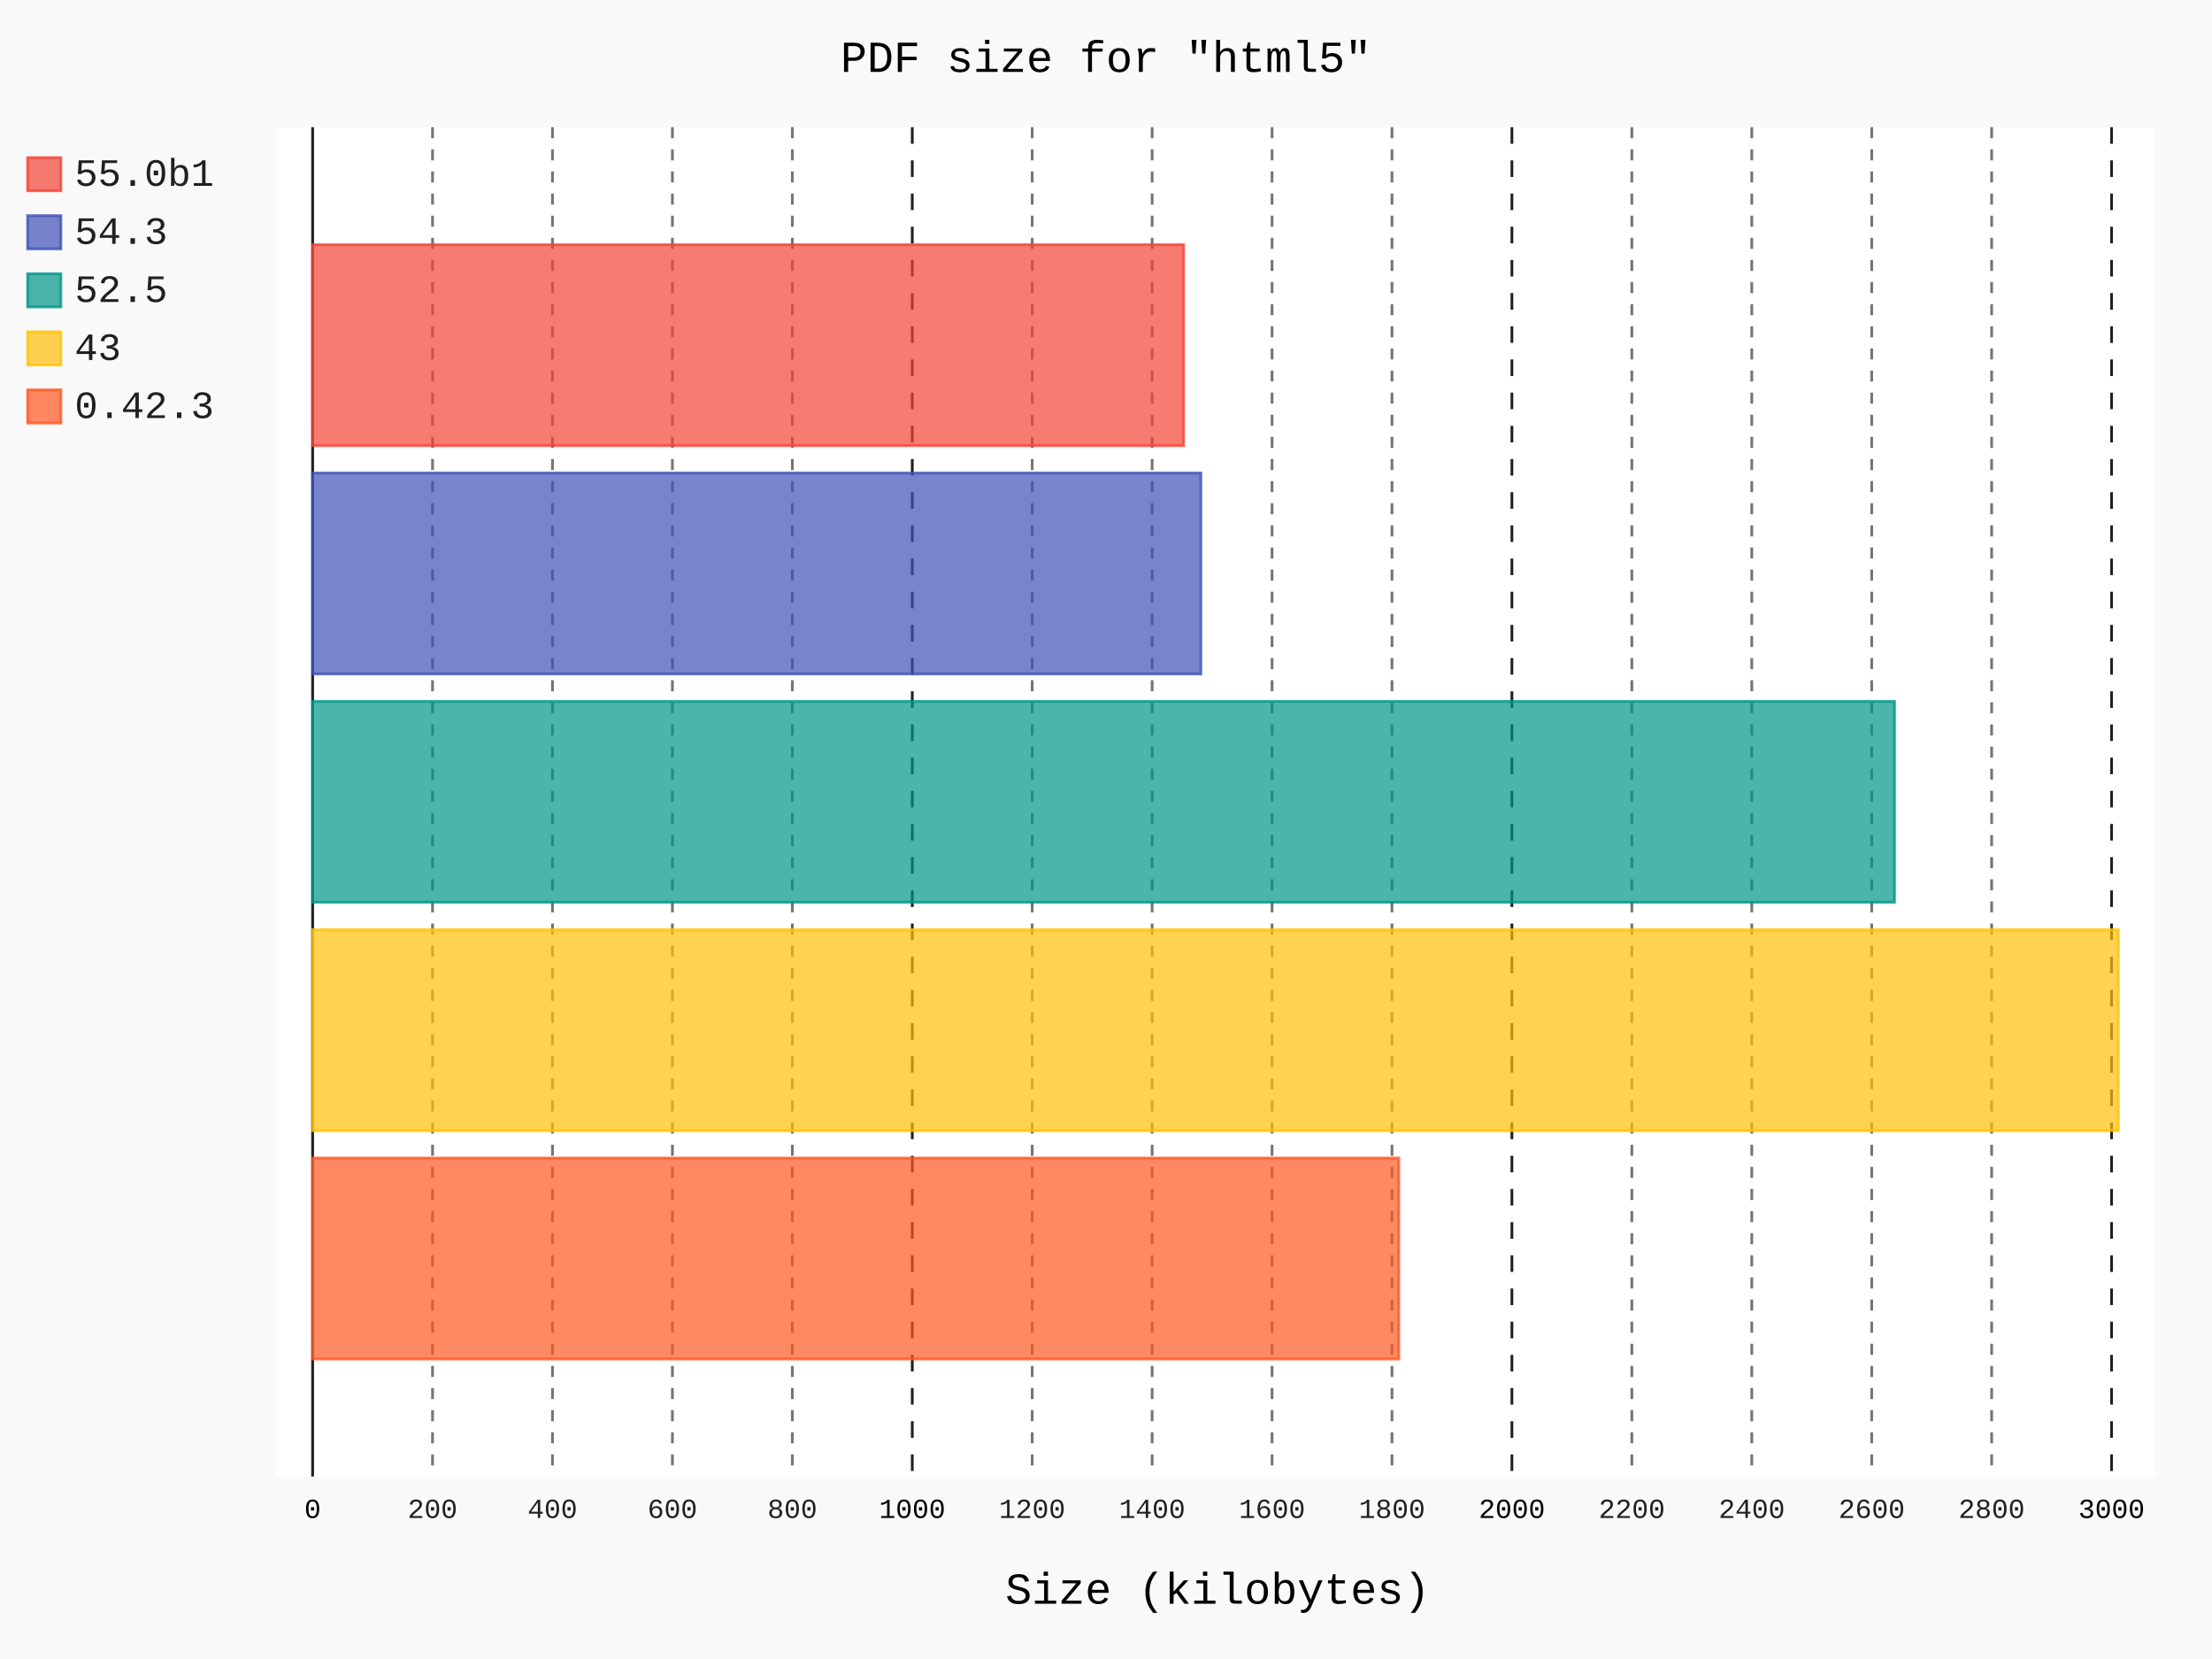
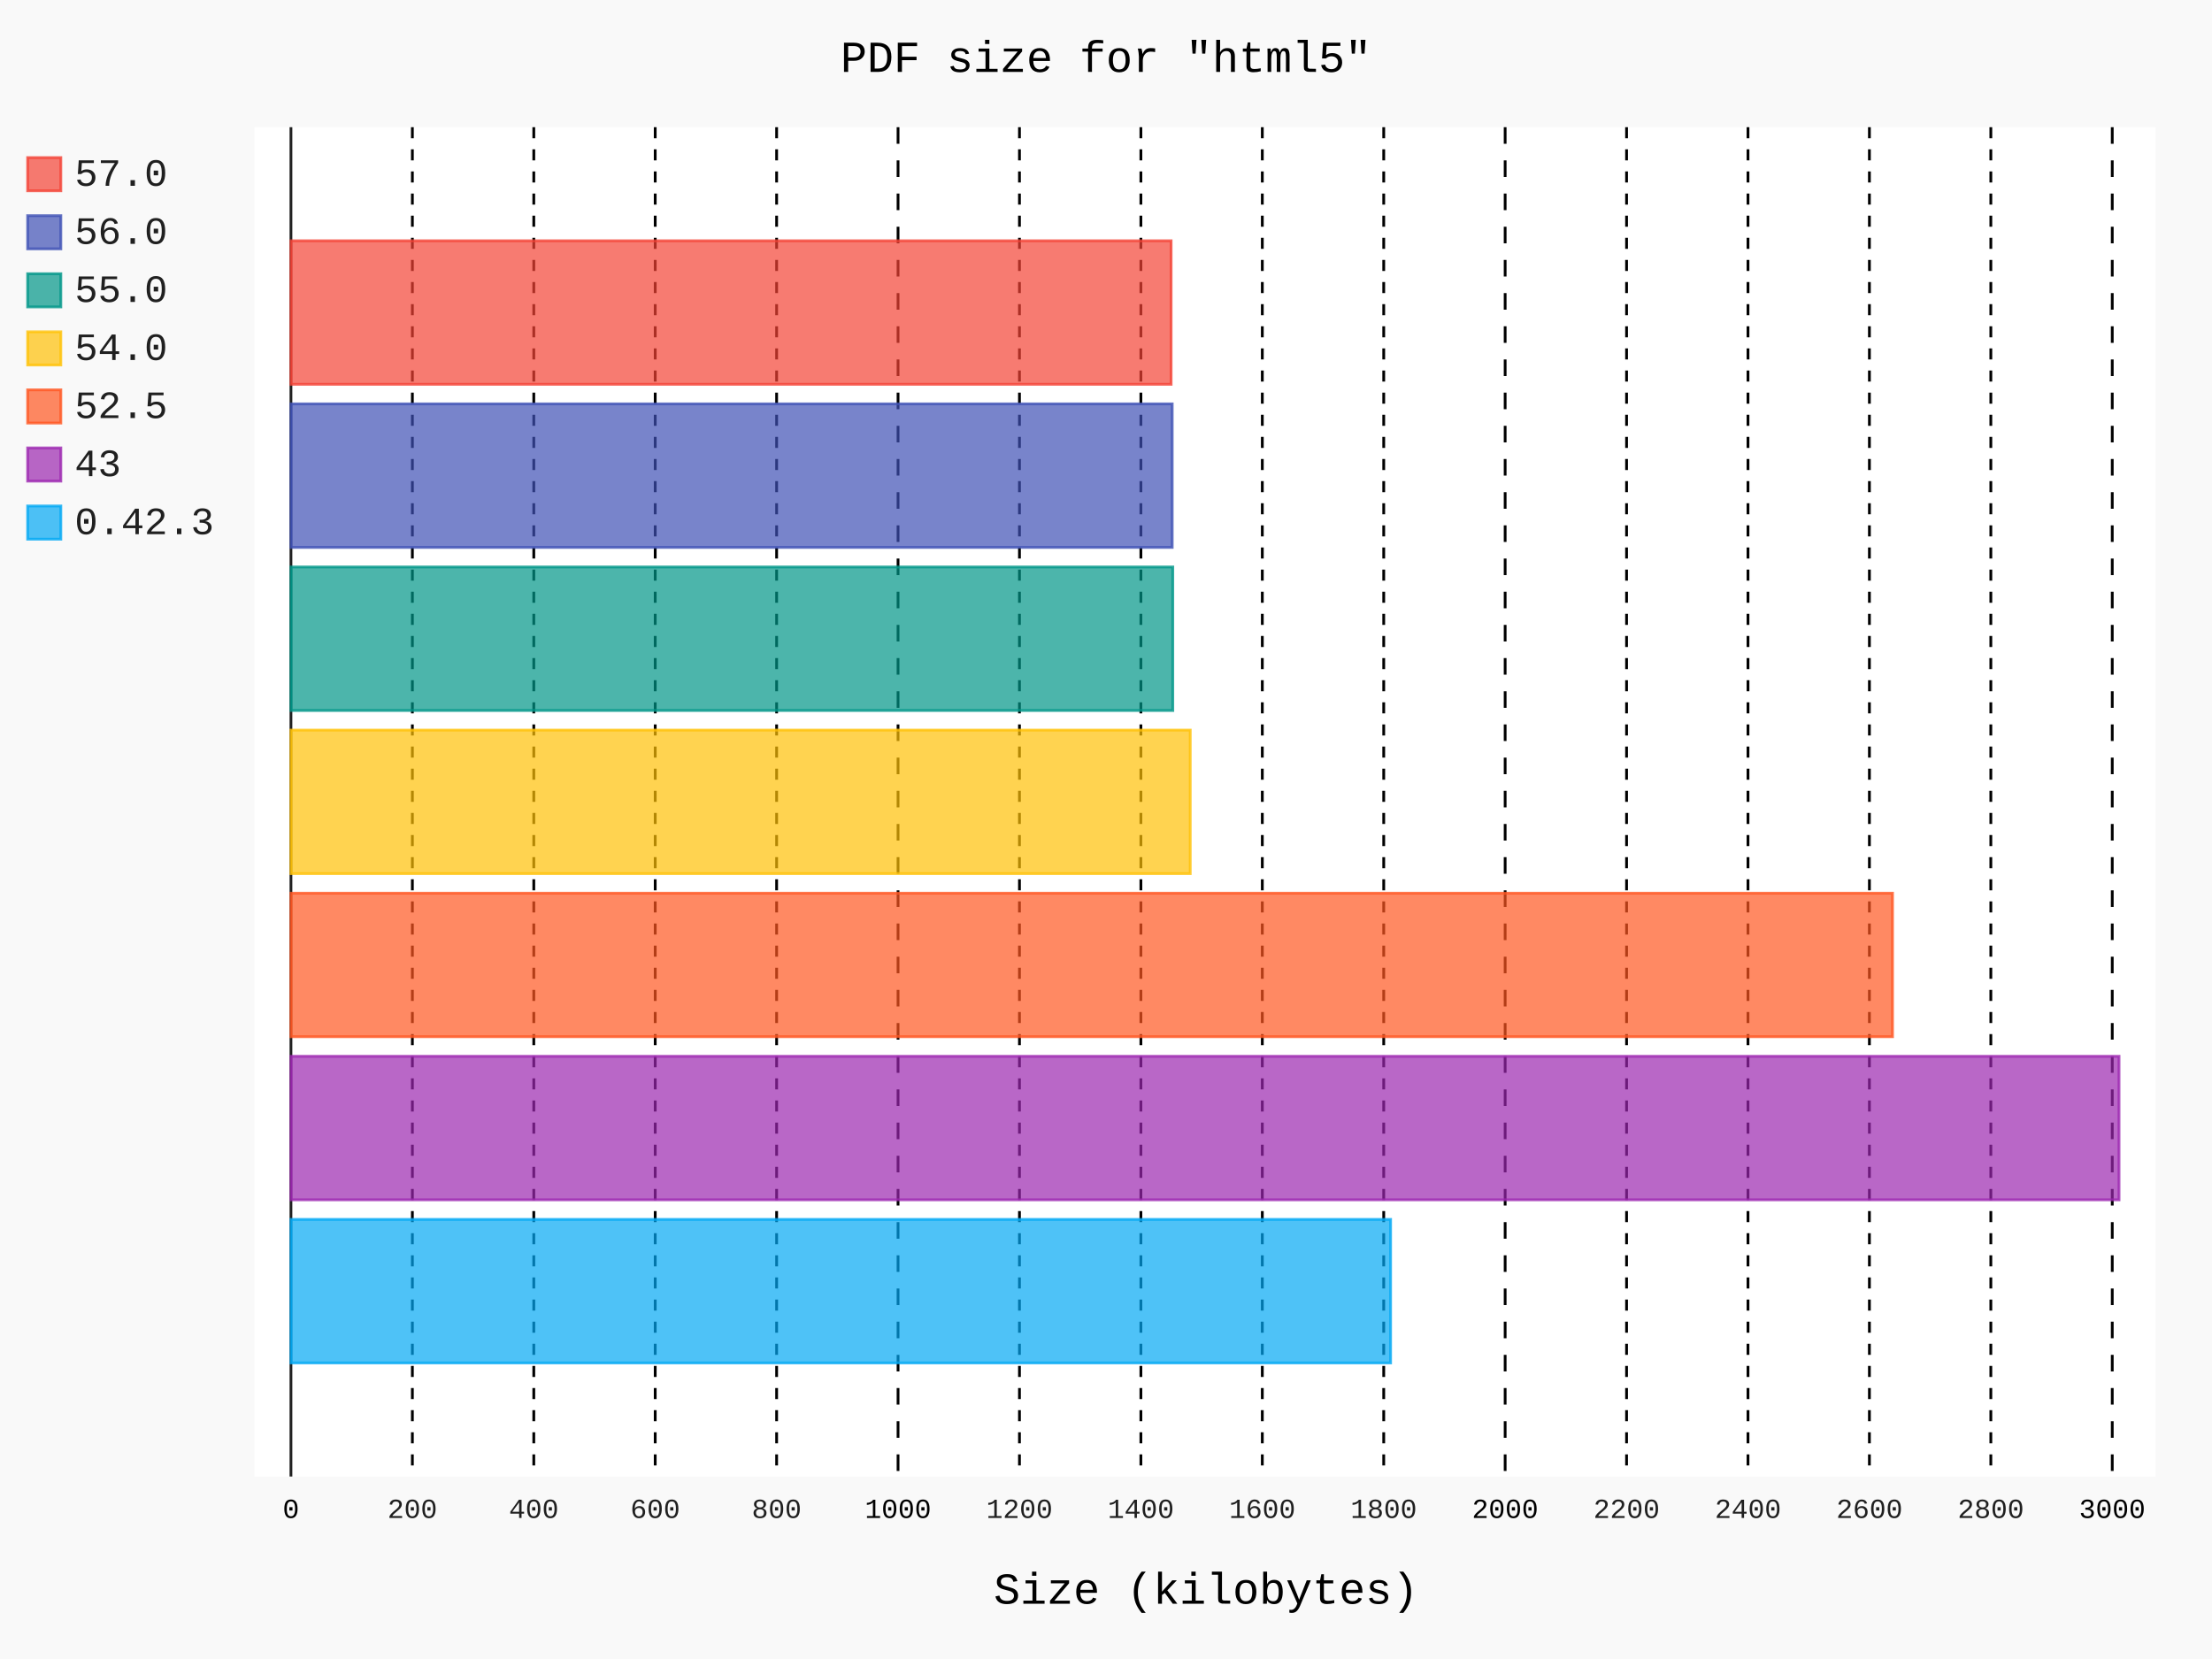
- <svg xmlns="http://www.w3.org/2000/svg" id="chart-9e0ba7de-4bad-4633-b2e9-1acbb4190aed" class="pygal-chart" viewBox="0 0 800 600">
+ <svg xmlns="http://www.w3.org/2000/svg" id="chart-b486aeb8-1a3f-4448-b5e3-64d31d6f1411" class="pygal-chart" viewBox="0 0 800 600">
  <defs>
-     <style type="text/css">#chart-9e0ba7de-4bad-4633-b2e9-1acbb4190aed{-webkit-user-select:none;-webkit-font-smoothing:antialiased;font-family:Consolas,"Liberation Mono",Menlo,Courier,monospace}#chart-9e0ba7de-4bad-4633-b2e9-1acbb4190aed .title{font-family:Consolas,"Liberation Mono",Menlo,Courier,monospace;font-size:16px}#chart-9e0ba7de-4bad-4633-b2e9-1acbb4190aed .legends .legend text{font-family:Consolas,"Liberation Mono",Menlo,Courier,monospace;font-size:14px}#chart-9e0ba7de-4bad-4633-b2e9-1acbb4190aed .axis text{font-family:Consolas,"Liberation Mono",Menlo,Courier,monospace;font-size:10px}#chart-9e0ba7de-4bad-4633-b2e9-1acbb4190aed .axis text.major{font-family:Consolas,"Liberation Mono",Menlo,Courier,monospace;font-size:10px}#chart-9e0ba7de-4bad-4633-b2e9-1acbb4190aed .text-overlay text.value{font-family:Consolas,"Liberation Mono",Menlo,Courier,monospace;font-size:16px}#chart-9e0ba7de-4bad-4633-b2e9-1acbb4190aed .text-overlay text.label{font-family:Consolas,"Liberation Mono",Menlo,Courier,monospace;font-size:10px}#chart-9e0ba7de-4bad-4633-b2e9-1acbb4190aed .tooltip{font-family:Consolas,"Liberation Mono",Menlo,Courier,monospace;font-size:14px}#chart-9e0ba7de-4bad-4633-b2e9-1acbb4190aed text.no_data{font-family:Consolas,"Liberation Mono",Menlo,Courier,monospace;font-size:64px}
- #chart-9e0ba7de-4bad-4633-b2e9-1acbb4190aed{background-color:rgba(249,249,249,1)}#chart-9e0ba7de-4bad-4633-b2e9-1acbb4190aed path,#chart-9e0ba7de-4bad-4633-b2e9-1acbb4190aed line,#chart-9e0ba7de-4bad-4633-b2e9-1acbb4190aed rect,#chart-9e0ba7de-4bad-4633-b2e9-1acbb4190aed circle{-webkit-transition:150ms;-moz-transition:150ms;transition:150ms}#chart-9e0ba7de-4bad-4633-b2e9-1acbb4190aed .graph &gt; .background{fill:rgba(249,249,249,1)}#chart-9e0ba7de-4bad-4633-b2e9-1acbb4190aed .plot &gt; .background{fill:rgba(255,255,255,1)}#chart-9e0ba7de-4bad-4633-b2e9-1acbb4190aed .graph{fill:rgba(0,0,0,.87)}#chart-9e0ba7de-4bad-4633-b2e9-1acbb4190aed text.no_data{fill:rgba(0,0,0,1)}#chart-9e0ba7de-4bad-4633-b2e9-1acbb4190aed .title{fill:rgba(0,0,0,1)}#chart-9e0ba7de-4bad-4633-b2e9-1acbb4190aed .legends .legend text{fill:rgba(0,0,0,.87)}#chart-9e0ba7de-4bad-4633-b2e9-1acbb4190aed .legends .legend:hover text{fill:rgba(0,0,0,1)}#chart-9e0ba7de-4bad-4633-b2e9-1acbb4190aed .axis .line{stroke:rgba(0,0,0,1)}#chart-9e0ba7de-4bad-4633-b2e9-1acbb4190aed .axis .guide.line{stroke:rgba(0,0,0,.54)}#chart-9e0ba7de-4bad-4633-b2e9-1acbb4190aed .axis .major.line{stroke:rgba(0,0,0,.87)}#chart-9e0ba7de-4bad-4633-b2e9-1acbb4190aed .axis text.major{fill:rgba(0,0,0,1)}#chart-9e0ba7de-4bad-4633-b2e9-1acbb4190aed .axis.y .guides:hover .guide.line,#chart-9e0ba7de-4bad-4633-b2e9-1acbb4190aed .line-graph .axis.x .guides:hover .guide.line,#chart-9e0ba7de-4bad-4633-b2e9-1acbb4190aed .stackedline-graph .axis.x .guides:hover .guide.line,#chart-9e0ba7de-4bad-4633-b2e9-1acbb4190aed .xy-graph .axis.x .guides:hover .guide.line{stroke:rgba(0,0,0,1)}#chart-9e0ba7de-4bad-4633-b2e9-1acbb4190aed .axis .guides:hover text{fill:rgba(0,0,0,1)}#chart-9e0ba7de-4bad-4633-b2e9-1acbb4190aed .reactive{fill-opacity:.7;stroke-opacity:.8}#chart-9e0ba7de-4bad-4633-b2e9-1acbb4190aed .ci{stroke:rgba(0,0,0,.87)}#chart-9e0ba7de-4bad-4633-b2e9-1acbb4190aed .reactive.active,#chart-9e0ba7de-4bad-4633-b2e9-1acbb4190aed .active .reactive{fill-opacity:.8;stroke-opacity:.9;stroke-width:4}#chart-9e0ba7de-4bad-4633-b2e9-1acbb4190aed .ci .reactive.active{stroke-width:1.5}#chart-9e0ba7de-4bad-4633-b2e9-1acbb4190aed .series text{fill:rgba(0,0,0,1)}#chart-9e0ba7de-4bad-4633-b2e9-1acbb4190aed .tooltip rect{fill:rgba(255,255,255,1);stroke:rgba(0,0,0,1);-webkit-transition:opacity 150ms;-moz-transition:opacity 150ms;transition:opacity 150ms}#chart-9e0ba7de-4bad-4633-b2e9-1acbb4190aed .tooltip .label{fill:rgba(0,0,0,.87)}#chart-9e0ba7de-4bad-4633-b2e9-1acbb4190aed .tooltip .label{fill:rgba(0,0,0,.87)}#chart-9e0ba7de-4bad-4633-b2e9-1acbb4190aed .tooltip .legend{font-size:.8em;fill:rgba(0,0,0,.54)}#chart-9e0ba7de-4bad-4633-b2e9-1acbb4190aed .tooltip .x_label{font-size:.6em;fill:rgba(0,0,0,1)}#chart-9e0ba7de-4bad-4633-b2e9-1acbb4190aed .tooltip .xlink{font-size:.5em;text-decoration:underline}#chart-9e0ba7de-4bad-4633-b2e9-1acbb4190aed .tooltip .value{font-size:1.5em}#chart-9e0ba7de-4bad-4633-b2e9-1acbb4190aed .bound{font-size:.5em}#chart-9e0ba7de-4bad-4633-b2e9-1acbb4190aed .max-value{font-size:.75em;fill:rgba(0,0,0,.54)}#chart-9e0ba7de-4bad-4633-b2e9-1acbb4190aed .map-element{fill:rgba(255,255,255,1);stroke:rgba(0,0,0,.54) !important}#chart-9e0ba7de-4bad-4633-b2e9-1acbb4190aed .map-element .reactive{fill-opacity:inherit;stroke-opacity:inherit}#chart-9e0ba7de-4bad-4633-b2e9-1acbb4190aed .color-0,#chart-9e0ba7de-4bad-4633-b2e9-1acbb4190aed .color-0 a:visited{stroke:#F44336;fill:#F44336}#chart-9e0ba7de-4bad-4633-b2e9-1acbb4190aed .color-1,#chart-9e0ba7de-4bad-4633-b2e9-1acbb4190aed .color-1 a:visited{stroke:#3F51B5;fill:#3F51B5}#chart-9e0ba7de-4bad-4633-b2e9-1acbb4190aed .color-2,#chart-9e0ba7de-4bad-4633-b2e9-1acbb4190aed .color-2 a:visited{stroke:#009688;fill:#009688}#chart-9e0ba7de-4bad-4633-b2e9-1acbb4190aed .color-3,#chart-9e0ba7de-4bad-4633-b2e9-1acbb4190aed .color-3 a:visited{stroke:#FFC107;fill:#FFC107}#chart-9e0ba7de-4bad-4633-b2e9-1acbb4190aed .color-4,#chart-9e0ba7de-4bad-4633-b2e9-1acbb4190aed .color-4 a:visited{stroke:#FF5722;fill:#FF5722}#chart-9e0ba7de-4bad-4633-b2e9-1acbb4190aed .text-overlay .color-0 text{fill:black}#chart-9e0ba7de-4bad-4633-b2e9-1acbb4190aed .text-overlay .color-1 text{fill:black}#chart-9e0ba7de-4bad-4633-b2e9-1acbb4190aed .text-overlay .color-2 text{fill:black}#chart-9e0ba7de-4bad-4633-b2e9-1acbb4190aed .text-overlay .color-3 text{fill:black}#chart-9e0ba7de-4bad-4633-b2e9-1acbb4190aed .text-overlay .color-4 text{fill:black}
- #chart-9e0ba7de-4bad-4633-b2e9-1acbb4190aed text.no_data{text-anchor:middle}#chart-9e0ba7de-4bad-4633-b2e9-1acbb4190aed .guide.line{fill:none}#chart-9e0ba7de-4bad-4633-b2e9-1acbb4190aed .centered{text-anchor:middle}#chart-9e0ba7de-4bad-4633-b2e9-1acbb4190aed .title{text-anchor:middle}#chart-9e0ba7de-4bad-4633-b2e9-1acbb4190aed .legends .legend text{fill-opacity:1}#chart-9e0ba7de-4bad-4633-b2e9-1acbb4190aed .axis.x text{text-anchor:middle}#chart-9e0ba7de-4bad-4633-b2e9-1acbb4190aed .axis.x:not(.web) text[transform]{text-anchor:start}#chart-9e0ba7de-4bad-4633-b2e9-1acbb4190aed .axis.x:not(.web) text[transform].backwards{text-anchor:end}#chart-9e0ba7de-4bad-4633-b2e9-1acbb4190aed .axis.y text{text-anchor:end}#chart-9e0ba7de-4bad-4633-b2e9-1acbb4190aed .axis.y text[transform].backwards{text-anchor:start}#chart-9e0ba7de-4bad-4633-b2e9-1acbb4190aed .axis.y2 text{text-anchor:start}#chart-9e0ba7de-4bad-4633-b2e9-1acbb4190aed .axis.y2 text[transform].backwards{text-anchor:end}#chart-9e0ba7de-4bad-4633-b2e9-1acbb4190aed .axis .guide.line{stroke-dasharray:4,4}#chart-9e0ba7de-4bad-4633-b2e9-1acbb4190aed .axis .major.guide.line{stroke-dasharray:6,6}#chart-9e0ba7de-4bad-4633-b2e9-1acbb4190aed .horizontal .axis.y .guide.line,#chart-9e0ba7de-4bad-4633-b2e9-1acbb4190aed .horizontal .axis.y2 .guide.line,#chart-9e0ba7de-4bad-4633-b2e9-1acbb4190aed .vertical .axis.x .guide.line{opacity:0}#chart-9e0ba7de-4bad-4633-b2e9-1acbb4190aed .horizontal .axis.always_show .guide.line,#chart-9e0ba7de-4bad-4633-b2e9-1acbb4190aed .vertical .axis.always_show .guide.line{opacity:1 !important}#chart-9e0ba7de-4bad-4633-b2e9-1acbb4190aed .axis.y .guides:hover .guide.line,#chart-9e0ba7de-4bad-4633-b2e9-1acbb4190aed .axis.y2 .guides:hover .guide.line,#chart-9e0ba7de-4bad-4633-b2e9-1acbb4190aed .axis.x .guides:hover .guide.line{opacity:1}#chart-9e0ba7de-4bad-4633-b2e9-1acbb4190aed .axis .guides:hover text{opacity:1}#chart-9e0ba7de-4bad-4633-b2e9-1acbb4190aed .nofill{fill:none}#chart-9e0ba7de-4bad-4633-b2e9-1acbb4190aed .subtle-fill{fill-opacity:.2}#chart-9e0ba7de-4bad-4633-b2e9-1acbb4190aed .dot{stroke-width:1px;fill-opacity:1}#chart-9e0ba7de-4bad-4633-b2e9-1acbb4190aed .dot.active{stroke-width:5px}#chart-9e0ba7de-4bad-4633-b2e9-1acbb4190aed .dot.negative{fill:transparent}#chart-9e0ba7de-4bad-4633-b2e9-1acbb4190aed text,#chart-9e0ba7de-4bad-4633-b2e9-1acbb4190aed tspan{stroke:none !important}#chart-9e0ba7de-4bad-4633-b2e9-1acbb4190aed .series text.active{opacity:1}#chart-9e0ba7de-4bad-4633-b2e9-1acbb4190aed .tooltip rect{fill-opacity:.95;stroke-width:.5}#chart-9e0ba7de-4bad-4633-b2e9-1acbb4190aed .tooltip text{fill-opacity:1}#chart-9e0ba7de-4bad-4633-b2e9-1acbb4190aed .showable{visibility:hidden}#chart-9e0ba7de-4bad-4633-b2e9-1acbb4190aed .showable.shown{visibility:visible}#chart-9e0ba7de-4bad-4633-b2e9-1acbb4190aed .gauge-background{fill:rgba(229,229,229,1);stroke:none}#chart-9e0ba7de-4bad-4633-b2e9-1acbb4190aed .bg-lines{stroke:rgba(249,249,249,1);stroke-width:2px}</style>
+     <style type="text/css">#chart-b486aeb8-1a3f-4448-b5e3-64d31d6f1411{-webkit-user-select:none;-webkit-font-smoothing:antialiased;font-family:Consolas,"Liberation Mono",Menlo,Courier,monospace}#chart-b486aeb8-1a3f-4448-b5e3-64d31d6f1411 .title{font-family:Consolas,"Liberation Mono",Menlo,Courier,monospace;font-size:16px}#chart-b486aeb8-1a3f-4448-b5e3-64d31d6f1411 .legends .legend text{font-family:Consolas,"Liberation Mono",Menlo,Courier,monospace;font-size:14px}#chart-b486aeb8-1a3f-4448-b5e3-64d31d6f1411 .axis text{font-family:Consolas,"Liberation Mono",Menlo,Courier,monospace;font-size:10px}#chart-b486aeb8-1a3f-4448-b5e3-64d31d6f1411 .axis text.major{font-family:Consolas,"Liberation Mono",Menlo,Courier,monospace;font-size:10px}#chart-b486aeb8-1a3f-4448-b5e3-64d31d6f1411 .text-overlay text.value{font-family:Consolas,"Liberation Mono",Menlo,Courier,monospace;font-size:16px}#chart-b486aeb8-1a3f-4448-b5e3-64d31d6f1411 .text-overlay text.label{font-family:Consolas,"Liberation Mono",Menlo,Courier,monospace;font-size:10px}#chart-b486aeb8-1a3f-4448-b5e3-64d31d6f1411 .tooltip{font-family:Consolas,"Liberation Mono",Menlo,Courier,monospace;font-size:14px}#chart-b486aeb8-1a3f-4448-b5e3-64d31d6f1411 text.no_data{font-family:Consolas,"Liberation Mono",Menlo,Courier,monospace;font-size:64px}
+ #chart-b486aeb8-1a3f-4448-b5e3-64d31d6f1411{background-color:rgba(249,249,249,1)}#chart-b486aeb8-1a3f-4448-b5e3-64d31d6f1411 path,#chart-b486aeb8-1a3f-4448-b5e3-64d31d6f1411 line,#chart-b486aeb8-1a3f-4448-b5e3-64d31d6f1411 rect,#chart-b486aeb8-1a3f-4448-b5e3-64d31d6f1411 circle{-webkit-transition:150ms;-moz-transition:150ms;transition:150ms}#chart-b486aeb8-1a3f-4448-b5e3-64d31d6f1411 .graph &gt; .background{fill:rgba(249,249,249,1)}#chart-b486aeb8-1a3f-4448-b5e3-64d31d6f1411 .plot &gt; .background{fill:rgba(255,255,255,1)}#chart-b486aeb8-1a3f-4448-b5e3-64d31d6f1411 .graph{fill:rgba(0,0,0,.87)}#chart-b486aeb8-1a3f-4448-b5e3-64d31d6f1411 text.no_data{fill:rgba(0,0,0,1)}#chart-b486aeb8-1a3f-4448-b5e3-64d31d6f1411 .title{fill:rgba(0,0,0,1)}#chart-b486aeb8-1a3f-4448-b5e3-64d31d6f1411 .legends .legend text{fill:rgba(0,0,0,.87)}#chart-b486aeb8-1a3f-4448-b5e3-64d31d6f1411 .legends .legend:hover text{fill:rgba(0,0,0,1)}#chart-b486aeb8-1a3f-4448-b5e3-64d31d6f1411 .axis .line{stroke:rgba(0,0,0,1)}#chart-b486aeb8-1a3f-4448-b5e3-64d31d6f1411 .axis .guide.line{stroke:rgba(0,0,0,.54)}#chart-b486aeb8-1a3f-4448-b5e3-64d31d6f1411 .axis .major.line{stroke:rgba(0,0,0,.87)}#chart-b486aeb8-1a3f-4448-b5e3-64d31d6f1411 .axis text.major{fill:rgba(0,0,0,1)}#chart-b486aeb8-1a3f-4448-b5e3-64d31d6f1411 .axis.y .guides:hover .guide.line,#chart-b486aeb8-1a3f-4448-b5e3-64d31d6f1411 .line-graph .axis.x .guides:hover .guide.line,#chart-b486aeb8-1a3f-4448-b5e3-64d31d6f1411 .stackedline-graph .axis.x .guides:hover .guide.line,#chart-b486aeb8-1a3f-4448-b5e3-64d31d6f1411 .xy-graph .axis.x .guides:hover .guide.line{stroke:rgba(0,0,0,1)}#chart-b486aeb8-1a3f-4448-b5e3-64d31d6f1411 .axis .guides:hover text{fill:rgba(0,0,0,1)}#chart-b486aeb8-1a3f-4448-b5e3-64d31d6f1411 .reactive{fill-opacity:.7;stroke-opacity:.8;stroke-width:1}#chart-b486aeb8-1a3f-4448-b5e3-64d31d6f1411 .ci{stroke:rgba(0,0,0,.87)}#chart-b486aeb8-1a3f-4448-b5e3-64d31d6f1411 .reactive.active,#chart-b486aeb8-1a3f-4448-b5e3-64d31d6f1411 .active .reactive{fill-opacity:.8;stroke-opacity:.9;stroke-width:4}#chart-b486aeb8-1a3f-4448-b5e3-64d31d6f1411 .ci .reactive.active{stroke-width:1.5}#chart-b486aeb8-1a3f-4448-b5e3-64d31d6f1411 .series text{fill:rgba(0,0,0,1)}#chart-b486aeb8-1a3f-4448-b5e3-64d31d6f1411 .tooltip rect{fill:rgba(255,255,255,1);stroke:rgba(0,0,0,1);-webkit-transition:opacity 150ms;-moz-transition:opacity 150ms;transition:opacity 150ms}#chart-b486aeb8-1a3f-4448-b5e3-64d31d6f1411 .tooltip .label{fill:rgba(0,0,0,.87)}#chart-b486aeb8-1a3f-4448-b5e3-64d31d6f1411 .tooltip .label{fill:rgba(0,0,0,.87)}#chart-b486aeb8-1a3f-4448-b5e3-64d31d6f1411 .tooltip .legend{font-size:.8em;fill:rgba(0,0,0,.54)}#chart-b486aeb8-1a3f-4448-b5e3-64d31d6f1411 .tooltip .x_label{font-size:.6em;fill:rgba(0,0,0,1)}#chart-b486aeb8-1a3f-4448-b5e3-64d31d6f1411 .tooltip .xlink{font-size:.5em;text-decoration:underline}#chart-b486aeb8-1a3f-4448-b5e3-64d31d6f1411 .tooltip .value{font-size:1.5em}#chart-b486aeb8-1a3f-4448-b5e3-64d31d6f1411 .bound{font-size:.5em}#chart-b486aeb8-1a3f-4448-b5e3-64d31d6f1411 .max-value{font-size:.75em;fill:rgba(0,0,0,.54)}#chart-b486aeb8-1a3f-4448-b5e3-64d31d6f1411 .map-element{fill:rgba(255,255,255,1);stroke:rgba(0,0,0,.54) !important}#chart-b486aeb8-1a3f-4448-b5e3-64d31d6f1411 .map-element .reactive{fill-opacity:inherit;stroke-opacity:inherit}#chart-b486aeb8-1a3f-4448-b5e3-64d31d6f1411 .color-0,#chart-b486aeb8-1a3f-4448-b5e3-64d31d6f1411 .color-0 a:visited{stroke:#F44336;fill:#F44336}#chart-b486aeb8-1a3f-4448-b5e3-64d31d6f1411 .color-1,#chart-b486aeb8-1a3f-4448-b5e3-64d31d6f1411 .color-1 a:visited{stroke:#3F51B5;fill:#3F51B5}#chart-b486aeb8-1a3f-4448-b5e3-64d31d6f1411 .color-2,#chart-b486aeb8-1a3f-4448-b5e3-64d31d6f1411 .color-2 a:visited{stroke:#009688;fill:#009688}#chart-b486aeb8-1a3f-4448-b5e3-64d31d6f1411 .color-3,#chart-b486aeb8-1a3f-4448-b5e3-64d31d6f1411 .color-3 a:visited{stroke:#FFC107;fill:#FFC107}#chart-b486aeb8-1a3f-4448-b5e3-64d31d6f1411 .color-4,#chart-b486aeb8-1a3f-4448-b5e3-64d31d6f1411 .color-4 a:visited{stroke:#FF5722;fill:#FF5722}#chart-b486aeb8-1a3f-4448-b5e3-64d31d6f1411 .color-5,#chart-b486aeb8-1a3f-4448-b5e3-64d31d6f1411 .color-5 a:visited{stroke:#9C27B0;fill:#9C27B0}#chart-b486aeb8-1a3f-4448-b5e3-64d31d6f1411 .color-6,#chart-b486aeb8-1a3f-4448-b5e3-64d31d6f1411 .color-6 a:visited{stroke:#03A9F4;fill:#03A9F4}#chart-b486aeb8-1a3f-4448-b5e3-64d31d6f1411 .text-overlay .color-0 text{fill:black}#chart-b486aeb8-1a3f-4448-b5e3-64d31d6f1411 .text-overlay .color-1 text{fill:black}#chart-b486aeb8-1a3f-4448-b5e3-64d31d6f1411 .text-overlay .color-2 text{fill:black}#chart-b486aeb8-1a3f-4448-b5e3-64d31d6f1411 .text-overlay .color-3 text{fill:black}#chart-b486aeb8-1a3f-4448-b5e3-64d31d6f1411 .text-overlay .color-4 text{fill:black}#chart-b486aeb8-1a3f-4448-b5e3-64d31d6f1411 .text-overlay .color-5 text{fill:black}#chart-b486aeb8-1a3f-4448-b5e3-64d31d6f1411 .text-overlay .color-6 text{fill:black}
+ #chart-b486aeb8-1a3f-4448-b5e3-64d31d6f1411 text.no_data{text-anchor:middle}#chart-b486aeb8-1a3f-4448-b5e3-64d31d6f1411 .guide.line{fill:none}#chart-b486aeb8-1a3f-4448-b5e3-64d31d6f1411 .centered{text-anchor:middle}#chart-b486aeb8-1a3f-4448-b5e3-64d31d6f1411 .title{text-anchor:middle}#chart-b486aeb8-1a3f-4448-b5e3-64d31d6f1411 .legends .legend text{fill-opacity:1}#chart-b486aeb8-1a3f-4448-b5e3-64d31d6f1411 .axis.x text{text-anchor:middle}#chart-b486aeb8-1a3f-4448-b5e3-64d31d6f1411 .axis.x:not(.web) text[transform]{text-anchor:start}#chart-b486aeb8-1a3f-4448-b5e3-64d31d6f1411 .axis.x:not(.web) text[transform].backwards{text-anchor:end}#chart-b486aeb8-1a3f-4448-b5e3-64d31d6f1411 .axis.y text{text-anchor:end}#chart-b486aeb8-1a3f-4448-b5e3-64d31d6f1411 .axis.y text[transform].backwards{text-anchor:start}#chart-b486aeb8-1a3f-4448-b5e3-64d31d6f1411 .axis.y2 text{text-anchor:start}#chart-b486aeb8-1a3f-4448-b5e3-64d31d6f1411 .axis.y2 text[transform].backwards{text-anchor:end}#chart-b486aeb8-1a3f-4448-b5e3-64d31d6f1411 .axis .guide.line{stroke-dasharray:4,4;stroke:black}#chart-b486aeb8-1a3f-4448-b5e3-64d31d6f1411 .axis .major.guide.line{stroke-dasharray:6,6;stroke:black}#chart-b486aeb8-1a3f-4448-b5e3-64d31d6f1411 .horizontal .axis.y .guide.line,#chart-b486aeb8-1a3f-4448-b5e3-64d31d6f1411 .horizontal .axis.y2 .guide.line,#chart-b486aeb8-1a3f-4448-b5e3-64d31d6f1411 .vertical .axis.x .guide.line{opacity:0}#chart-b486aeb8-1a3f-4448-b5e3-64d31d6f1411 .horizontal .axis.always_show .guide.line,#chart-b486aeb8-1a3f-4448-b5e3-64d31d6f1411 .vertical .axis.always_show .guide.line{opacity:1 !important}#chart-b486aeb8-1a3f-4448-b5e3-64d31d6f1411 .axis.y .guides:hover .guide.line,#chart-b486aeb8-1a3f-4448-b5e3-64d31d6f1411 .axis.y2 .guides:hover .guide.line,#chart-b486aeb8-1a3f-4448-b5e3-64d31d6f1411 .axis.x .guides:hover .guide.line{opacity:1}#chart-b486aeb8-1a3f-4448-b5e3-64d31d6f1411 .axis .guides:hover text{opacity:1}#chart-b486aeb8-1a3f-4448-b5e3-64d31d6f1411 .nofill{fill:none}#chart-b486aeb8-1a3f-4448-b5e3-64d31d6f1411 .subtle-fill{fill-opacity:.2}#chart-b486aeb8-1a3f-4448-b5e3-64d31d6f1411 .dot{stroke-width:1px;fill-opacity:1;stroke-opacity:1}#chart-b486aeb8-1a3f-4448-b5e3-64d31d6f1411 .dot.active{stroke-width:5px}#chart-b486aeb8-1a3f-4448-b5e3-64d31d6f1411 .dot.negative{fill:transparent}#chart-b486aeb8-1a3f-4448-b5e3-64d31d6f1411 text,#chart-b486aeb8-1a3f-4448-b5e3-64d31d6f1411 tspan{stroke:none !important}#chart-b486aeb8-1a3f-4448-b5e3-64d31d6f1411 .series text.active{opacity:1}#chart-b486aeb8-1a3f-4448-b5e3-64d31d6f1411 .tooltip rect{fill-opacity:.95;stroke-width:.5}#chart-b486aeb8-1a3f-4448-b5e3-64d31d6f1411 .tooltip text{fill-opacity:1}#chart-b486aeb8-1a3f-4448-b5e3-64d31d6f1411 .showable{visibility:hidden}#chart-b486aeb8-1a3f-4448-b5e3-64d31d6f1411 .showable.shown{visibility:visible}#chart-b486aeb8-1a3f-4448-b5e3-64d31d6f1411 .gauge-background{fill:rgba(229,229,229,1);stroke:none}#chart-b486aeb8-1a3f-4448-b5e3-64d31d6f1411 .bg-lines{stroke:rgba(249,249,249,1);stroke-width:2px}</style>
  </defs>
  <g class="graph horizontalbar-graph horizontal">
    <rect x="0" y="0" width="800" height="600" class="background" />
-     <g transform="translate(100, 46)" class="plot">
-       <rect x="0" y="0" width="679.2" height="488" class="background" />
+     <g transform="translate(92, 46)" class="plot">
+       <rect x="0" y="0" width="687.6" height="488" class="background" />
      <g class="axis x always_show">
        <g class="guides">
-           <path d="M13.062 0 v488" class="axis major line" />
-           <text x="13.062" y="503.0" class="major">0</text>
+           <path d="M13.223 0 v488" class="axis major line" />
+           <text x="13.223" y="503.0" class="major">0</text>
        </g>
        <g class="guides">
-           <path d="M56.436 0 v488" class="guide line" />
-           <text x="56.436" y="503.0" class="">200</text>
+           <path d="M57.137 0 v488" class="guide line" />
+           <text x="57.137" y="503.0" class="">200</text>
        </g>
        <g class="guides">
-           <path d="M99.81 0 v488" class="guide line" />
-           <text x="99.81" y="503.0" class="">400</text>
+           <path d="M101.05 0 v488" class="guide line" />
+           <text x="101.05" y="503.0" class="">400</text>
        </g>
        <g class="guides">
-           <path d="M143.184 0 v488" class="guide line" />
-           <text x="143.184" y="503.0" class="">600</text>
+           <path d="M144.964 0 v488" class="guide line" />
+           <text x="144.964" y="503.0" class="">600</text>
        </g>
        <g class="guides">
-           <path d="M186.559 0 v488" class="guide line" />
-           <text x="186.559" y="503.0" class="">800</text>
+           <path d="M188.877 0 v488" class="guide line" />
+           <text x="188.877" y="503.0" class="">800</text>
        </g>
        <g class="guides">
-           <path d="M229.933 0 v488" class="major guide line" />
-           <text x="229.933" y="503.0" class="major">1000</text>
+           <path d="M232.79 0 v488" class="major guide line" />
+           <text x="232.79" y="503.0" class="major">1000</text>
        </g>
        <g class="guides">
-           <path d="M273.307 0 v488" class="guide line" />
-           <text x="273.307" y="503.0" class="">1200</text>
+           <path d="M276.704 0 v488" class="guide line" />
+           <text x="276.704" y="503.0" class="">1200</text>
        </g>
        <g class="guides">
-           <path d="M316.682 0 v488" class="guide line" />
-           <text x="316.682" y="503.0" class="">1400</text>
+           <path d="M320.617 0 v488" class="guide line" />
+           <text x="320.617" y="503.0" class="">1400</text>
        </g>
        <g class="guides">
-           <path d="M360.056 0 v488" class="guide line" />
-           <text x="360.056" y="503.0" class="">1600</text>
+           <path d="M364.531 0 v488" class="guide line" />
+           <text x="364.531" y="503.0" class="">1600</text>
        </g>
        <g class="guides">
-           <path d="M403.43 0 v488" class="guide line" />
-           <text x="403.43" y="503.0" class="">1800</text>
+           <path d="M408.444 0 v488" class="guide line" />
+           <text x="408.444" y="503.0" class="">1800</text>
        </g>
        <g class="guides">
-           <path d="M446.804 0 v488" class="major guide line" />
-           <text x="446.804" y="503.0" class="major">2000</text>
+           <path d="M452.358 0 v488" class="major guide line" />
+           <text x="452.358" y="503.0" class="major">2000</text>
        </g>
        <g class="guides">
-           <path d="M490.179 0 v488" class="guide line" />
-           <text x="490.179" y="503.0" class="">2200</text>
+           <path d="M496.271 0 v488" class="guide line" />
+           <text x="496.271" y="503.0" class="">2200</text>
        </g>
        <g class="guides">
-           <path d="M533.553 0 v488" class="guide line" />
-           <text x="533.553" y="503.0" class="">2400</text>
+           <path d="M540.185 0 v488" class="guide line" />
+           <text x="540.185" y="503.0" class="">2400</text>
        </g>
        <g class="guides">
-           <path d="M576.927 0 v488" class="guide line" />
-           <text x="576.927" y="503.0" class="">2600</text>
+           <path d="M584.098 0 v488" class="guide line" />
+           <text x="584.098" y="503.0" class="">2600</text>
        </g>
        <g class="guides">
-           <path d="M620.302 0 v488" class="guide line" />
-           <text x="620.302" y="503.0" class="">2800</text>
+           <path d="M628.012 0 v488" class="guide line" />
+           <text x="628.012" y="503.0" class="">2800</text>
        </g>
        <g class="guides">
-           <path d="M663.676 0 v488" class="major guide line" />
-           <text x="663.676" y="503.0" class="major">3000</text>
+           <path d="M671.925 0 v488" class="major guide line" />
+           <text x="671.925" y="503.0" class="major">3000</text>
+         </g>
+       </g>
+       <g class="series serie-6 color-6">
+         <g class="bars">
+           <g class="bar">
+             <rect x="13.223" y="395.012" rx="0" ry="0" width="397.706" height="51.91" class="rect reactive tooltip-trigger" />
+           </g>
+         </g>
+       </g>
+       <g class="series serie-5 color-5">
+         <g class="bars">
+           <g class="bar">
+             <rect x="13.223" y="336.023" rx="0" ry="0" width="661.154" height="51.91" class="rect reactive tooltip-trigger" />
+           </g>
        </g>
      </g>
      <g class="series serie-4 color-4">
        <g class="bars">
          <g class="bar">
-             <rect x="13.062" y="372.832" rx="0" ry="0" width="392.822" height="72.674" class="rect reactive tooltip-trigger" />
+             <rect x="13.223" y="277.034" rx="0" ry="0" width="579.23" height="51.91" class="rect reactive tooltip-trigger" />
          </g>
        </g>
      </g>
      <g class="series serie-3 color-3">
        <g class="bars">
          <g class="bar">
-             <rect x="13.062" y="290.247" rx="0" ry="0" width="653.077" height="72.674" class="rect reactive tooltip-trigger" />
+             <rect x="13.223" y="218.045" rx="0" ry="0" width="325.243" height="51.91" class="rect reactive tooltip-trigger" />
          </g>
        </g>
      </g>
      <g class="series serie-2 color-2">
        <g class="bars">
          <g class="bar">
-             <rect x="13.062" y="207.663" rx="0" ry="0" width="572.118" height="72.674" class="rect reactive tooltip-trigger" />
+             <rect x="13.223" y="159.056" rx="0" ry="0" width="318.933" height="51.91" class="rect reactive tooltip-trigger" />
          </g>
        </g>
      </g>
      <g class="series serie-1 color-1">
        <g class="bars">
          <g class="bar">
-             <rect x="13.062" y="125.078" rx="0" ry="0" width="321.246" height="72.674" class="rect reactive tooltip-trigger" />
+             <rect x="13.223" y="100.067" rx="0" ry="0" width="318.718" height="51.91" class="rect reactive tooltip-trigger" />
          </g>
        </g>
      </g>
      <g class="series serie-0 color-0">
        <g class="bars">
          <g class="bar">
-             <rect x="13.062" y="42.494" rx="0" ry="0" width="315.024" height="72.674" class="rect reactive tooltip-trigger" />
+             <rect x="13.223" y="41.078" rx="0" ry="0" width="318.322" height="51.91" class="rect reactive tooltip-trigger" />
          </g>
        </g>
      </g>
    </g>
    <g class="titles">
      <text x="400.0" y="26" class="title plot_title">PDF size for "html5"</text>
-       <text x="440.4" y="580" class="title">Size (kilobytes)</text>
+       <text x="436.2" y="580" class="title">Size (kilobytes)</text>
    </g>
-     <g transform="translate(100, 46)" class="plot overlay">
+     <g transform="translate(92, 46)" class="plot overlay">
+       <g class="series serie-6 color-6" />
+       <g class="series serie-5 color-5" />
      <g class="series serie-4 color-4" />
      <g class="series serie-3 color-3" />
      <g class="series serie-2 color-2" />
      <g class="series serie-1 color-1" />
      <g class="series serie-0 color-0" />
    </g>
-     <g transform="translate(100, 46)" class="plot text-overlay">
+     <g transform="translate(92, 46)" class="plot text-overlay">
+       <g class="series serie-6 color-6" />
+       <g class="series serie-5 color-5" />
      <g class="series serie-4 color-4" />
      <g class="series serie-3 color-3" />
      <g class="series serie-2 color-2" />
      <g class="series serie-1 color-1" />
      <g class="series serie-0 color-0" />
    </g>
-     <g transform="translate(100, 46)" class="plot tooltip-overlay">
+     <g transform="translate(92, 46)" class="plot tooltip-overlay">
      <g transform="translate(0 0)" style="opacity: 0" class="tooltip">
        <rect rx="0" ry="0" width="0" height="0" class="tooltip-box" />
        <g class="text" />
      </g>
    </g>
    <g transform="translate(10, 56)" class="legends">
      <g id="activate-serie-0" class="legend reactive activate-serie">
        <rect x="0.0" y="1.0" width="12" height="12" class="color-0 reactive" />
-         <text x="17.0" y="11.2">55.0b1</text>
+         <text x="17.0" y="11.2">57.0</text>
      </g>
      <g id="activate-serie-1" class="legend reactive activate-serie">
        <rect x="0.0" y="22.0" width="12" height="12" class="color-1 reactive" />
-         <text x="17.0" y="32.2">54.3</text>
+         <text x="17.0" y="32.2">56.0</text>
      </g>
      <g id="activate-serie-2" class="legend reactive activate-serie">
        <rect x="0.0" y="43.0" width="12" height="12" class="color-2 reactive" />
-         <text x="17.0" y="53.2">52.5</text>
+         <text x="17.0" y="53.2">55.0</text>
      </g>
      <g id="activate-serie-3" class="legend reactive activate-serie">
        <rect x="0.0" y="64.0" width="12" height="12" class="color-3 reactive" />
-         <text x="17.0" y="74.2">43</text>
+         <text x="17.0" y="74.2">54.0</text>
      </g>
      <g id="activate-serie-4" class="legend reactive activate-serie">
        <rect x="0.0" y="85.0" width="12" height="12" class="color-4 reactive" />
-         <text x="17.0" y="95.2">0.42.3</text>
+         <text x="17.0" y="95.2">52.5</text>
+       </g>
+       <g id="activate-serie-5" class="legend reactive activate-serie">
+         <rect x="0.0" y="106.0" width="12" height="12" class="color-5 reactive" />
+         <text x="17.0" y="116.2">43</text>
+       </g>
+       <g id="activate-serie-6" class="legend reactive activate-serie">
+         <rect x="0.0" y="127.0" width="12" height="12" class="color-6 reactive" />
+         <text x="17.0" y="137.2">0.42.3</text>
      </g>
    </g>
    <g transform="translate(790, 56)" class="legends" />
  </g>
</svg>
